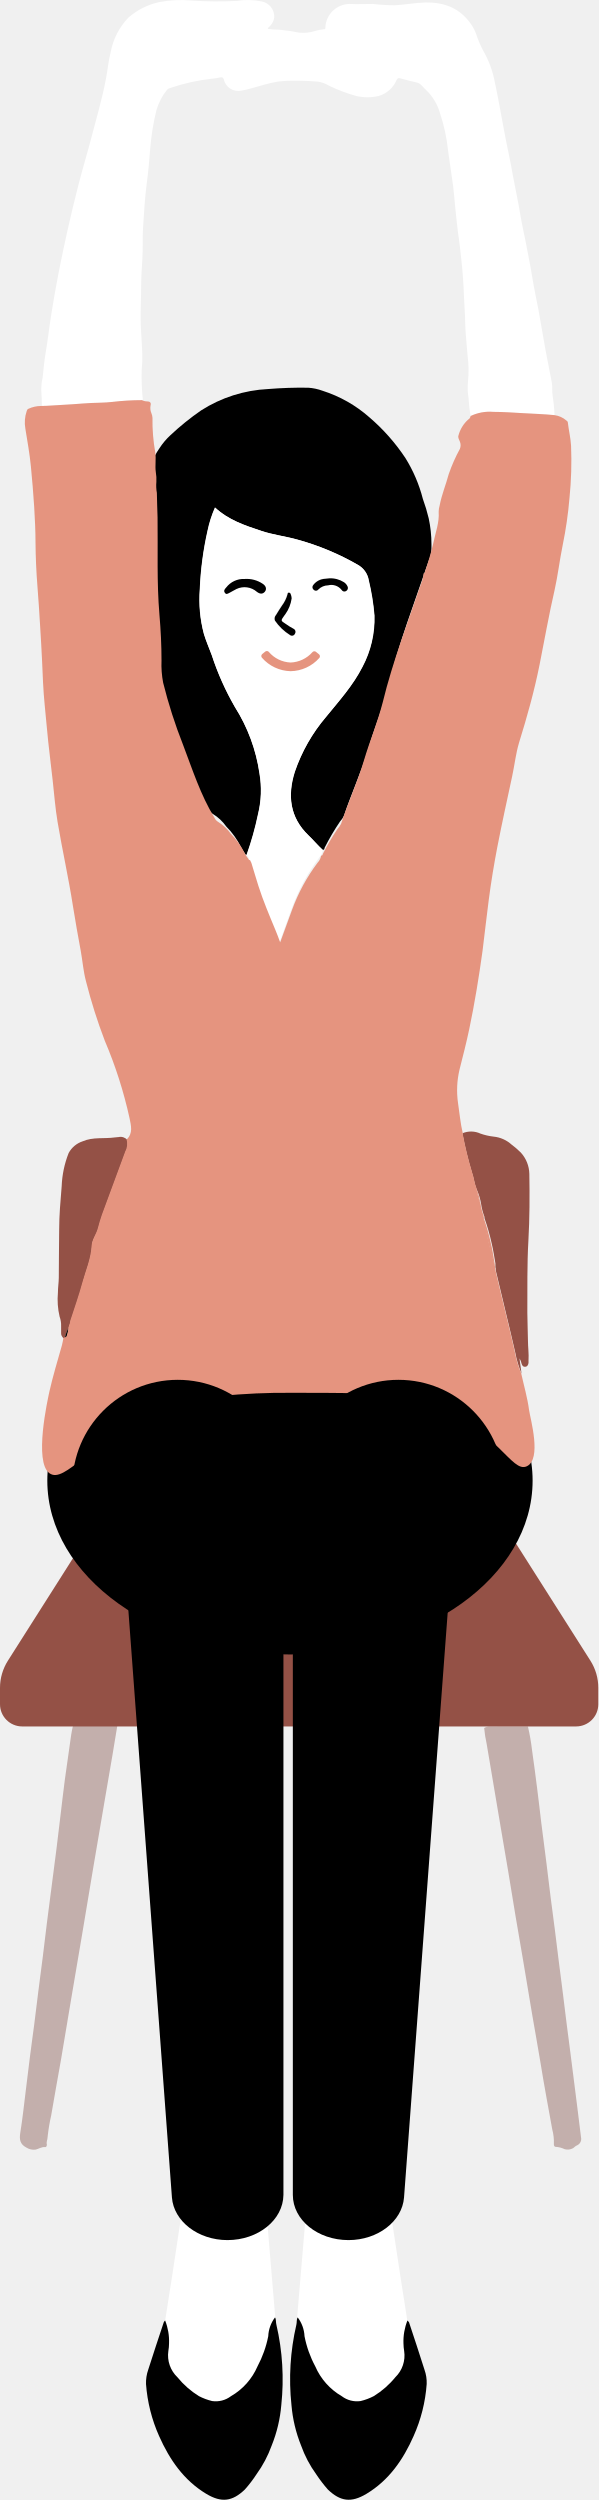
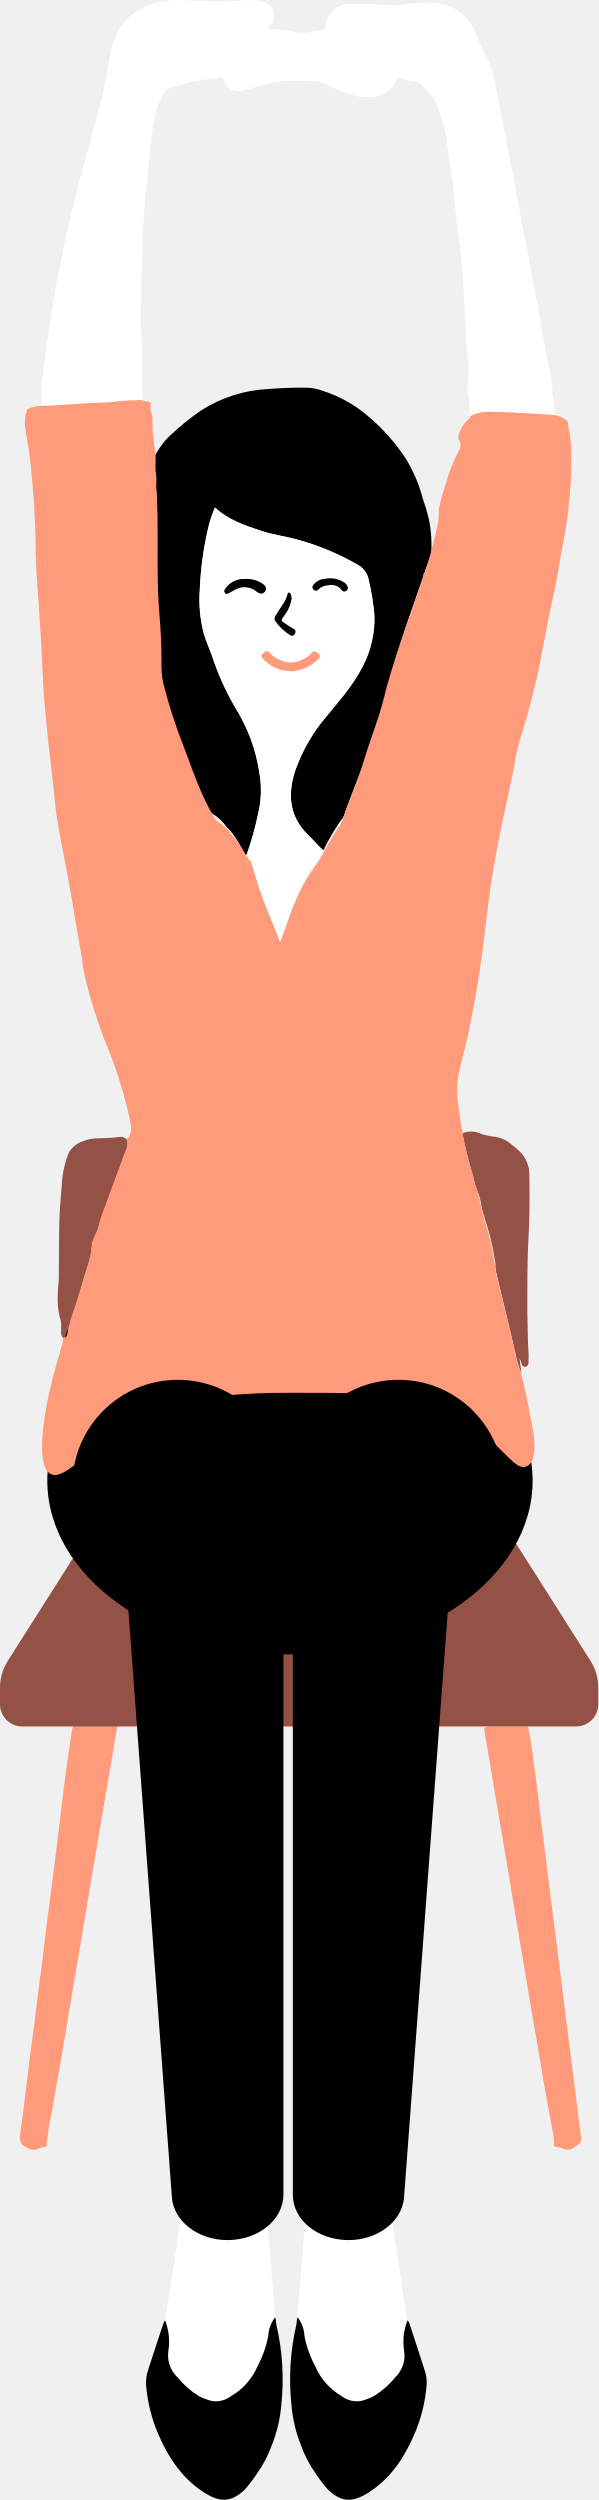
<svg xmlns="http://www.w3.org/2000/svg" viewBox="0 0 95.35 398.42">
  <defs>
-     <style>.cls-1{fill:#fff;}.cls-2{fill:#c3afac;}.cls-3{fill:#945146;}.cls-4,.cls-5{fill:#e5947f;}.cls-4{stroke:#e5947f;stroke-linecap:round;stroke-linejoin:round;stroke-width:0.83px;}</style>
+     <style>.cls-1{fill:#fff;}.cls-2{fill:#FF9B7A;}.cls-3{fill:#945146;}.cls-4,.cls-5{fill:#FF9B7A;}.cls-4{stroke:#FF9B7A;stroke-linecap:round;stroke-linejoin:round;stroke-width:0.83px;}</style>
  </defs>
  <g id="Layer_2" data-name="Layer 2">
    <g id="_01" data-name="01">
      <path class="cls-1" d="M49,349.8l-1.65,19.56s2.9,23.18,9.7,21.28,9.12-13,7.86-20.82-4-26.34-4-26.34Z" />
      <path class="cls-2" d="M18.7,275c-.26,1.58-.51,3.15-.78,4.72q-.62,3.65-1.25,7.3c-.59,3.46-1.19,6.93-1.77,10.4s-1.14,6.83-1.71,10.25-1.19,7-1.77,10.45-1.14,6.84-1.72,10.25c-.5,2.92-1.06,5.82-1.54,8.74a30.2,30.2,0,0,0-.58,3.53c0,.37-.23.71-.11,1.12,0,.17-.06.45-.29.42-.56-.06-1,.29-1.51.4a2.21,2.21,0,0,1-1.49-.34c-1-.53-1.11-1.29-.95-2.33.35-2.16.58-4.34.85-6.51.23-1.79.44-3.58.66-5.37s.48-3.58.71-5.37.44-3.55.66-5.32l.72-5.58c.22-1.81.43-3.62.66-5.43.26-2.09.54-4.18.81-6.26L9,294.65,9.68,289c.22-1.81.42-3.62.66-5.42.32-2.36.66-4.72,1-7.08.07-.5.19-1,.29-1.49.2,0,.42.09.61-.08l2.07,0A1.17,1.17,0,0,0,15,275C16.25,275,17.47,275.05,18.7,275Z" />
      <path class="cls-2" d="M84.13,275.13a33.25,33.25,0,0,1,.65,3.72c.29,2,.56,4.09.82,6.14.24,1.83.44,3.66.66,5.48.27,2.11.55,4.21.81,6.32.23,1.82.44,3.65.67,5.48s.47,3.58.7,5.37c.19,1.53.37,3.07.57,4.6.23,1.82.47,3.65.7,5.47.19,1.51.37,3,.56,4.54s.41,3.09.6,4.64l.57,4.48c.19,1.53.39,3.06.58,4.59s.39,3.13.58,4.69a1.12,1.12,0,0,1-.7,1.28c-.22.09-.38.31-.59.43a1.75,1.75,0,0,1-1.33.15,3.73,3.73,0,0,0-1.41-.37c-.25,0-.32-.26-.3-.47a7.84,7.84,0,0,0-.26-2.32c-.64-3.53-1.3-7.05-1.87-10.6-.41-2.57-.9-5.13-1.33-7.7-.48-2.81-.93-5.63-1.41-8.44-.4-2.4-.83-4.8-1.23-7.19s-.79-4.84-1.19-7.25l-1.11-6.52c-.41-2.42-.81-4.84-1.22-7.25-.36-2.16-.73-4.31-1.09-6.47a20,20,0,0,1-.4-2.54,1.71,1.71,0,0,1,1-.25Z" />
      <path class="cls-3" d="M75.35,235.15H20L1.26,264.66A8.09,8.09,0,0,0,0,269v2.6a3.54,3.54,0,0,0,3.54,3.54H91.82a3.54,3.54,0,0,0,3.53-3.54V269a8.08,8.08,0,0,0-1.25-4.33Z" />
      <path d="M23.64,73.86c.05,0,.15,0,.16,0,.19-.69.14.24.29,0a13.26,13.26,0,0,1,1.32-2.42,10.77,10.77,0,0,1,1.77-2.1,42,42,0,0,1,4.88-3.94A21.77,21.77,0,0,1,42.73,62c2.13-.17,4.26-.25,6.4-.21a8.22,8.22,0,0,1,2.29.49,20.79,20.79,0,0,1,7.44,4.22A31.39,31.39,0,0,1,64.61,73a23.18,23.18,0,0,1,2.78,6.51,27.9,27.9,0,0,1,.93,3.09,19.61,19.61,0,0,1,.44,4.12c0,.28,0,.56,0,.84a4.72,4.72,0,0,1-.37,1.62c-2.29,6.73-4.86,13.36-6.55,20.28-.82,3.36-2.18,6.57-3.16,9.89C57.62,123,56,126.42,54.82,130a3.42,3.42,0,0,1-.63.92,38.23,38.23,0,0,0-2.44,4.15c-.07.14,0,.4-.32.36-.81-.73-1.49-1.57-2.28-2.32-3-2.88-3.37-6.4-2.18-10.16a27.11,27.11,0,0,1,5-8.69c2.08-2.58,4.3-5,5.82-8a16.35,16.35,0,0,0,1.9-8.16,36.89,36.89,0,0,0-.9-5.6A3.46,3.46,0,0,0,57,90a40.94,40.94,0,0,0-9.56-4c-1.92-.55-3.93-.77-5.83-1.41-2.62-.87-5.25-1.76-7.36-3.72a18.48,18.48,0,0,0-1.19,3.72,52.09,52.09,0,0,0-1.23,9.3,21.43,21.43,0,0,0,.65,7.13c.35,1.15.83,2.25,1.25,3.37a43.62,43.62,0,0,0,3.7,8.29,27,27,0,0,1,3.91,10.57,16,16,0,0,1-.24,6.53,49.17,49.17,0,0,1-1.8,6.41c-.14.11-.17,0-.23-.1-.22-.37-.49-.72-.67-1.1a12.51,12.51,0,0,0-2.34-3.27,7.17,7.17,0,0,0-2.13-2,1.56,1.56,0,0,1-.66-.73c-2.32-3.9-3.7-8.19-5.3-12.39a83.76,83.76,0,0,1-3.38-10.53,16.77,16.77,0,0,1-.2-3.75c0-2.61-.13-5.21-.35-7.81-.47-5.5-.25-11-.32-16.52C23.74,76.63,23.68,75.24,23.64,73.86Z" />
      <path class="cls-1" d="M39.34,136.22a49.17,49.17,0,0,0,1.8-6.41,16,16,0,0,0,.24-6.53,27,27,0,0,0-3.91-10.57,43.62,43.62,0,0,1-3.7-8.29c-.42-1.12-.9-2.22-1.25-3.37a21.43,21.43,0,0,1-.65-7.13,52.09,52.09,0,0,1,1.23-9.3,18.48,18.48,0,0,1,1.19-3.72c2.11,2,4.74,2.85,7.36,3.72,1.9.64,3.91.86,5.83,1.41A40.94,40.94,0,0,1,57,90a3.46,3.46,0,0,1,1.74,2.51,36.89,36.89,0,0,1,.9,5.6,16.35,16.35,0,0,1-1.9,8.16c-1.52,3-3.74,5.47-5.82,8A27.11,27.11,0,0,0,47,123c-1.19,3.76-.83,7.28,2.18,10.16.79.75,1.47,1.59,2.28,2.32a2.32,2.32,0,0,1-.59,1.19,31.21,31.21,0,0,0-4.34,8c-.67,1.82-1.33,3.65-2,5.55-.28-.73-.53-1.42-.81-2.1-1-2.46-2.07-4.92-2.88-7.46-.42-1.3-.79-2.61-1.2-3.91A3.8,3.8,0,0,0,39.34,136.22ZM39,92.27a3.49,3.49,0,0,0-2.95,1.34c-.21.24-.47.5-.22.83s.52.08.77,0,.71-.41,1.08-.59a3,3,0,0,1,3.25.44c.47.42,1,.44,1.27,0s.21-.92-.33-1.27A4.57,4.57,0,0,0,39,92.27Zm7.44,3.08a2,2,0,0,0-.22-.75.29.29,0,0,0-.3-.19c-.11,0-.15.12-.18.24a5.26,5.26,0,0,1-.9,1.84c-.33.48-.62,1-.93,1.47a.87.87,0,0,0-.13,1,8.17,8.17,0,0,0,2.41,2.31A.51.51,0,0,0,47,101a.55.55,0,0,0-.25-.81,9.87,9.87,0,0,1-1.24-.77c-.8-.51-.81-.51-.25-1.29.06-.09.15-.18.2-.27A5.62,5.62,0,0,0,46.48,95.35Zm6-3.18a4.65,4.65,0,0,0-.62,0,2.51,2.51,0,0,0-1.9,1A.53.53,0,0,0,50,94a.48.48,0,0,0,.7-.06,2.26,2.26,0,0,1,1.57-.67,2.08,2.08,0,0,1,2.15.74.5.5,0,0,0,.74.15.56.56,0,0,0,.18-.75,1.6,1.6,0,0,0-.55-.63A4,4,0,0,0,52.47,92.17Z" />
      <path d="M39,92.27a4.57,4.57,0,0,1,2.87.77c.54.35.67.87.33,1.27s-.8.37-1.27,0a3,3,0,0,0-3.25-.44c-.37.18-.72.41-1.08.59s-.54.33-.77,0,0-.59.22-.83A3.49,3.49,0,0,1,39,92.27Z" />
      <path d="M46.48,95.35a5.62,5.62,0,0,1-1,2.52c-.05.09-.14.18-.2.27-.56.78-.55.78.25,1.29a9.87,9.87,0,0,0,1.24.77A.55.55,0,0,1,47,101a.51.51,0,0,1-.77.21,8.17,8.17,0,0,1-2.41-2.31A.87.87,0,0,1,44,98c.31-.49.6-1,.93-1.47a5.26,5.26,0,0,0,.9-1.84c0-.12.07-.24.18-.24a.29.29,0,0,1,.3.19A2,2,0,0,1,46.48,95.35Z" />
      <path d="M52.47,92.17a4,4,0,0,1,2.35.62,1.6,1.6,0,0,1,.55.63.56.56,0,0,1-.18.75.5.5,0,0,1-.74-.15,2.08,2.08,0,0,0-2.15-.74,2.26,2.26,0,0,0-1.57.67A.48.48,0,0,1,50,94a.53.53,0,0,1-.08-.76,2.51,2.51,0,0,1,1.9-1A4.65,4.65,0,0,1,52.47,92.17Z" />
      <path class="cls-4" d="M46.31,106.55a5.81,5.81,0,0,1-4.25-2l.47-.38-.24.19.24-.19A5.23,5.23,0,0,0,46.31,106a5.29,5.29,0,0,0,3.79-1.79l.47.38A5.82,5.82,0,0,1,46.31,106.55Z" />
      <ellipse cx="46.21" cy="235.96" rx="38.67" ry="27.71" />
      <path class="cls-1" d="M88.38,66.16c-1.65-.16-3.3-.23-5-.31s-3.21-.19-4.82-.21A7,7,0,0,0,75,66.3a21.4,21.4,0,0,1-.32-2.76,10.47,10.47,0,0,1-.1-2.68,17.85,17.85,0,0,0-.07-4.26c-.12-1.76-.35-3.51-.38-5.29,0-1.29-.14-2.59-.18-3.88-.07-2.09-.21-4.17-.45-6.24-.12-1-.2-2-.36-3.07-.25-1.68-.41-3.37-.59-5.06-.12-1.15-.19-2.3-.34-3.44-.25-1.89-.56-3.77-.81-5.66a26.91,26.91,0,0,0-1.27-5.89,8.15,8.15,0,0,0-2.21-3.71c-.49-.41-.83-1.07-1.5-1.21-.89-.18-1.76-.44-2.64-.67-.31-.08-.42,0-.58.28a4.44,4.44,0,0,1-2.86,2.54,7.88,7.88,0,0,1-3.55,0,25.14,25.14,0,0,1-4.33-1.63A4.89,4.89,0,0,0,50.61,13a46.77,46.77,0,0,0-4.88-.12c-.57.06-1.15.06-1.72.17-1.31.24-2.58.65-3.86,1a11.17,11.17,0,0,1-1.69.39,2.33,2.33,0,0,1-2.78-1.76c-.12-.33-.25-.41-.59-.34a11.52,11.52,0,0,1-1.45.22,31,31,0,0,0-6.53,1.47.87.87,0,0,0-.46.25,9.14,9.14,0,0,0-1.72,3.28,38.35,38.35,0,0,0-1,6.22c-.13,1.81-.3,3.62-.54,5.43-.3,2.32-.44,4.66-.59,7-.11,1.65,0,3.31-.11,5s-.19,3.08-.2,4.62c0,2-.12,3.89-.06,5.85s.3,3.95.24,5.94c0,.44-.08.87-.09,1.31a35.55,35.55,0,0,0,.19,4.84,40.89,40.89,0,0,0-4.7.28c-.68.06-1.36.12-2,.13-2,0-3.94.25-5.91.34-1.17,0-2.33.16-3.5.18a20.93,20.93,0,0,0-.08-2.37,8.46,8.46,0,0,1,.22-2.18c.14-1.31.25-2.61.47-3.91.35-2,.56-4,.88-6,.35-2.19.72-4.38,1.15-6.56.93-4.78,2-9.53,3.21-14.25.65-2.57,1.44-5.1,2.09-7.66.78-3,1.68-6,2.27-9.13.29-1.46.4-2.95.78-4.38a10.76,10.76,0,0,1,2.82-5.46A11,11,0,0,1,25.4.33,18.37,18.37,0,0,1,30.58.09a59.8,59.8,0,0,0,7.21.05,10.67,10.67,0,0,1,3.86.08,2.47,2.47,0,0,1,2.06,2.51,2.38,2.38,0,0,1-.66,1.4c-.12.14-.32.22-.37.47a12.38,12.38,0,0,0,1.82.13,30.47,30.47,0,0,1,3.16.47,6.16,6.16,0,0,0,2.57-.27,6.7,6.7,0,0,1,1.39-.27c.16,0,.23,0,.23-.23A3.91,3.91,0,0,1,55.7.63c1.24.06,2.5,0,3.74,0A31,31,0,0,0,62.9.84C64.12.77,65.34.59,66.55.47c3.27-.31,6.2.29,8.31,3.09a6.84,6.84,0,0,1,1,1.8A16.6,16.6,0,0,0,77,8.06a15.92,15.92,0,0,1,1.85,5c.57,2.6,1,5.22,1.5,7.83.44,2.39,1,4.77,1.4,7.16.41,2.17.88,4.32,1.23,6.5.23,1.39.57,2.77.83,4.17.33,1.78.71,3.56,1,5.36s.65,3.51,1,5.27c.39,2.15.75,4.3,1.13,6.45.32,1.73.66,3.44,1,5.16.13.68,0,1.37.13,2.07A27.1,27.1,0,0,1,88.38,66.16Z" />
      <path d="M64.93,369.82a9,9,0,0,0-.63,3.65,8.12,8.12,0,0,0,.11,1.21A4.82,4.82,0,0,1,63,378.86a13.77,13.77,0,0,1-3.42,3,9.24,9.24,0,0,1-2.11.79,4,4,0,0,1-3-.77,10.16,10.16,0,0,1-4.23-4.76,17,17,0,0,1-1.71-4.8,5.35,5.35,0,0,0-1.09-3c-.21.36-.11.79-.21,1.17a38.53,38.53,0,0,0-.78,12.8,22.17,22.17,0,0,0,1.53,6.44,18.23,18.23,0,0,0,2.42,4.6,22.39,22.39,0,0,0,1.85,2.42c2,1.92,3.73,2.13,6.13.7,3.62-2.17,5.88-5.48,7.53-9.21a24.56,24.56,0,0,0,2.09-8.3,6.08,6.08,0,0,0-.35-2.28c-.79-2.53-1.64-5.05-2.47-7.57C65.07,370,65.05,369.89,64.93,369.82Z" />
      <path class="cls-1" d="M42.23,349.8l1.64,19.56S41,392.54,34.18,390.64s-9.13-13-7.86-20.82,4-26.34,4-26.34Z" />
      <path d="M26.32,369.82a9,9,0,0,1,.62,3.65,7,7,0,0,1-.11,1.21,4.82,4.82,0,0,0,1.45,4.18,13.72,13.72,0,0,0,3.41,3,9.42,9.42,0,0,0,2.11.79,4,4,0,0,0,3-.77,10.12,10.12,0,0,0,4.24-4.76,17.32,17.32,0,0,0,1.71-4.8,5.34,5.34,0,0,1,1.08-3c.21.36.11.79.22,1.17a38.53,38.53,0,0,1,.78,12.8,22.17,22.17,0,0,1-1.53,6.44,18.59,18.59,0,0,1-2.43,4.6,20.09,20.09,0,0,1-1.85,2.42c-2,1.92-3.73,2.13-6.13.7-3.61-2.17-5.87-5.48-7.53-9.21a24.8,24.8,0,0,1-2.09-8.3,6.29,6.29,0,0,1,.35-2.28c.8-2.53,1.65-5.05,2.48-7.57C26.18,370,26.19,369.89,26.32,369.82Z" />
      <path class="cls-3" d="M75.91,189.42c-.33-.82-.41-1.71-.7-2.54a61.35,61.35,0,0,1-1.5-6.12.45.45,0,0,1,0-.16,3.56,3.56,0,0,1,2.86.06,9.33,9.33,0,0,0,2.09.48,5,5,0,0,1,2.88,1.28A13.41,13.41,0,0,1,83,183.68a5.19,5.19,0,0,1,1.36,3.4c.06,3.54.05,7.09-.15,10.62-.22,3.84-.15,7.67-.17,11.5,0,1.5.09,3,.1,4.49,0,1,.16,2.06.09,3.1,0,.14,0,.28,0,.42-.06.31-.18.6-.55.61s-.48-.25-.57-.54a2.35,2.35,0,0,0-.32-.8c.12.86.22,1.65.33,2.44a16.43,16.43,0,0,1-1-3.35c-1-4.39-2.09-8.74-3.11-13.11a2.06,2.06,0,0,1,0-.26c0-.1,0-.22-.06-.3l0,0v0a5.25,5.25,0,0,0,0-.57c-.19-1.07-.34-2.15-.6-3.2a32.88,32.88,0,0,0-1.14-4h0v-.2a9.48,9.48,0,0,1-.53-2A9,9,0,0,0,75.91,189.42Z" />
      <path class="cls-3" d="M20.26,181.64a2.51,2.51,0,0,1-.21,1.88c-1.24,3.36-2.49,6.72-3.72,10.08-.26.71-.45,1.44-.65,2.16-.27,1-1,1.8-1,2.81-.11,2.08-1,4-1.49,5.92s-1.25,4-1.9,6c-.08.24,0,.5-.2.71l-.09.3h0a5.67,5.67,0,0,0-.64,1.69l-.18.11a1,1,0,0,1-.44-.94c0-.31,0-.63,0-1a4,4,0,0,0-.24-1.53A12,12,0,0,1,9.23,206c0-.79.13-1.58.14-2.37,0-2.55.05-5.1.06-7.65,0-2.32.21-4.63.4-6.94a16,16,0,0,1,1.11-5.28,3.92,3.92,0,0,1,2.23-1.87c1.65-.72,3.42-.38,5.12-.62l.63-.06A1.4,1.4,0,0,1,20.26,181.64Z" />
      <path class="cls-5" d="M77.07,194.07a32.88,32.88,0,0,1,1.14,4c.26,1,.41,2.13.6,3.2a5.25,5.25,0,0,1,0,.57c-.7-2.45-1.29-4.93-1.78-7.42A1.53,1.53,0,0,1,77.07,194.07Z" />
      <path d="M10.34,213.2a5.67,5.67,0,0,1,.64-1.69,5.56,5.56,0,0,1-.24,1.28C10.7,213,10.61,213.2,10.34,213.2Z" />
      <path class="cls-5" d="M75.91,189.42a9,9,0,0,1,.63,2.43A10.73,10.73,0,0,1,75.91,189.42Z" />
      <path d="M78.88,201.9c.1.08,0,.2.06.3Z" />
      <path d="M11,211.52l.09-.3C11.06,211.33,11.07,211.44,11,211.52Z" />
      <path d="M77.07,193.88v.2C77,194,77,194,77.07,193.88Z" />
      <path class="cls-5" d="M88.38,66.16a3.61,3.61,0,0,1,1.89.86c.08.09.2.13.22.27.14,1.26.45,2.49.52,3.75a59.08,59.08,0,0,1-.25,8.31,64.45,64.45,0,0,1-1.09,7.55c-.49,2.4-.77,4.86-1.31,7.25C87.47,98,86.78,102,86,105.88c-.84,4.23-2,8.36-3.28,12.48-.52,1.74-.71,3.55-1.09,5.32-.8,3.74-1.63,7.48-2.36,11.24-.54,2.8-1,5.6-1.37,8.43s-.66,5.47-1,8.2c-.58,4.18-1.25,8.34-2.12,12.47-.45,2.15-1,4.27-1.54,6.41a14.27,14.27,0,0,0-.25,5.33c.25,1.62.38,3.25.76,4.84a.45.45,0,0,0,0,.16,61.35,61.35,0,0,0,1.5,6.12c.29.83.37,1.72.7,2.54a10.73,10.73,0,0,0,.63,2.43,9.48,9.48,0,0,0,.53,2c-.11.07-.11.14,0,.2h0a1.53,1.53,0,0,0,0,.37c.49,2.49,1.08,5,1.78,7.42v0l0,0,.06.3a2.06,2.06,0,0,0,0,.26c1,4.37,2.13,8.72,3.11,13.11a16.43,16.43,0,0,0,1,3.35c.44,2,1,3.89,1.26,5.88.2,1.38,2.06,7.82-.37,8.94s-4.52-5.73-15.22-10c-5-2-16.48-1.66-22.47-1.71-6.81-.06-15.93.59-20.29,2.53-11.67,5.21-15.62,12.08-18.1,10.28s-.29-11.66,0-13c.56-2.49,1.31-4.93,2-7.39.1-.37.16-.75.23-1.13l.18-.11c.27,0,.36-.23.4-.41a5.56,5.56,0,0,0,.24-1.28h0c.1-.08.09-.19.09-.3.17-.21.12-.47.2-.71.65-2,1.35-4,1.9-6s1.38-3.84,1.49-5.92c.06-1,.76-1.84,1-2.81.2-.72.39-1.45.65-2.16,1.23-3.36,2.48-6.72,3.72-10.08a2.51,2.51,0,0,0,.21-1.88c1.07-1,.69-2.25.46-3.42a69.3,69.3,0,0,0-3.94-12.32,84.71,84.71,0,0,1-3-9.49c-.42-1.58-.54-3.22-.83-4.82-.43-2.37-.87-4.74-1.24-7.12-.7-4.51-1.71-9-2.46-13.47-.36-2.16-.53-4.36-.77-6.54s-.49-4.11-.71-6.17-.36-3.88-.56-5.81c-.24-2.4-.33-4.8-.43-7.21-.07-1.78-.2-3.57-.3-5.35q-.18-3.19-.43-6.39-.28-3.5-.31-7c0-1.89-.1-3.79-.21-5.68q-.21-3.25-.53-6.5c-.19-2-.56-4-.88-6a5.61,5.61,0,0,1,.22-2.81c.06-.16.1-.3.31-.37a4.81,4.81,0,0,1,1.94-.43c1.17,0,2.33-.13,3.5-.18,2-.09,3.93-.32,5.91-.34.68,0,1.36-.07,2-.13a40.89,40.89,0,0,1,4.7-.28,1.9,1.9,0,0,0,.85.2c.41,0,.65.2.53.63a2.07,2.07,0,0,0,.12,1.23,2.28,2.28,0,0,1,.18.76,28.85,28.85,0,0,0,.44,5.49c.17,1.05-.06,2.1.09,3.15a6.9,6.9,0,0,1,.09,1.57A6.49,6.49,0,0,0,25,78.55c0,1.3.09,2.6.11,3.91.07,5.16-.14,10.34.3,15.5.21,2.44.33,4.87.33,7.32A15.29,15.29,0,0,0,26,108.8a78.47,78.47,0,0,0,3.17,9.89c1.5,3.94,2.79,8,5,11.62a1.49,1.49,0,0,0,.62.69,6.9,6.9,0,0,1,2,1.88,12,12,0,0,1,2.2,3.07c.17.36.42.69.63,1,.05.09.08.19.21.09a3.39,3.39,0,0,1,.23.47c.38,1.22.73,2.45,1.12,3.67.76,2.38,1.74,4.69,2.7,7,.27.63.5,1.28.77,2,.65-1.79,1.27-3.5,1.9-5.2a29.15,29.15,0,0,1,4.07-7.5,2,2,0,0,0,.55-1.11c.27,0,.24-.21.31-.34a37.18,37.18,0,0,1,2.29-3.9,3.21,3.21,0,0,0,.59-.86c1.11-3.4,2.63-6.64,3.64-10.08.92-3.11,2.2-6.12,3-9.28,1.58-6.5,4-12.72,6.14-19a4.43,4.43,0,0,0,.35-1.52c.22,0,.2-.17.23-.28a44.52,44.52,0,0,0,1.32-4.5c.34-1.68,1-3.31.87-5.07a3.68,3.68,0,0,1,.16-1c.32-1.71,1-3.31,1.45-5a26.43,26.43,0,0,1,1.77-4,1.51,1.51,0,0,0,0-1.16c-.1-.31-.36-.62-.22-1a5.19,5.19,0,0,1,1.55-2.52A.77.77,0,0,0,75,66.3a7,7,0,0,1,3.62-.66c1.61,0,3.21.12,4.82.21S86.73,66,88.38,66.16Z" />
      <path d="M36.25,357h0c-4.68,0-8.56-3-8.85-6.79L19,237c-.31-4.16,3.74-7.66,8.85-7.66h8.45c4.9,0,8.87,3.23,8.87,7.22V349.8C45.12,353.79,41.15,357,36.25,357Z" />
      <path d="M55.54,357h0c4.68,0,8.56-3,8.85-6.79L72.84,237c.31-4.16-3.74-7.66-8.85-7.66H55.54c-4.9,0-8.87,3.23-8.87,7.22V349.8C46.67,353.79,50.64,357,55.54,357Z" />
      <circle cx="28.33" cy="236.69" r="16.79" />
      <circle cx="63.5" cy="236.69" r="16.79" />
    </g>
  </g>
</svg>
